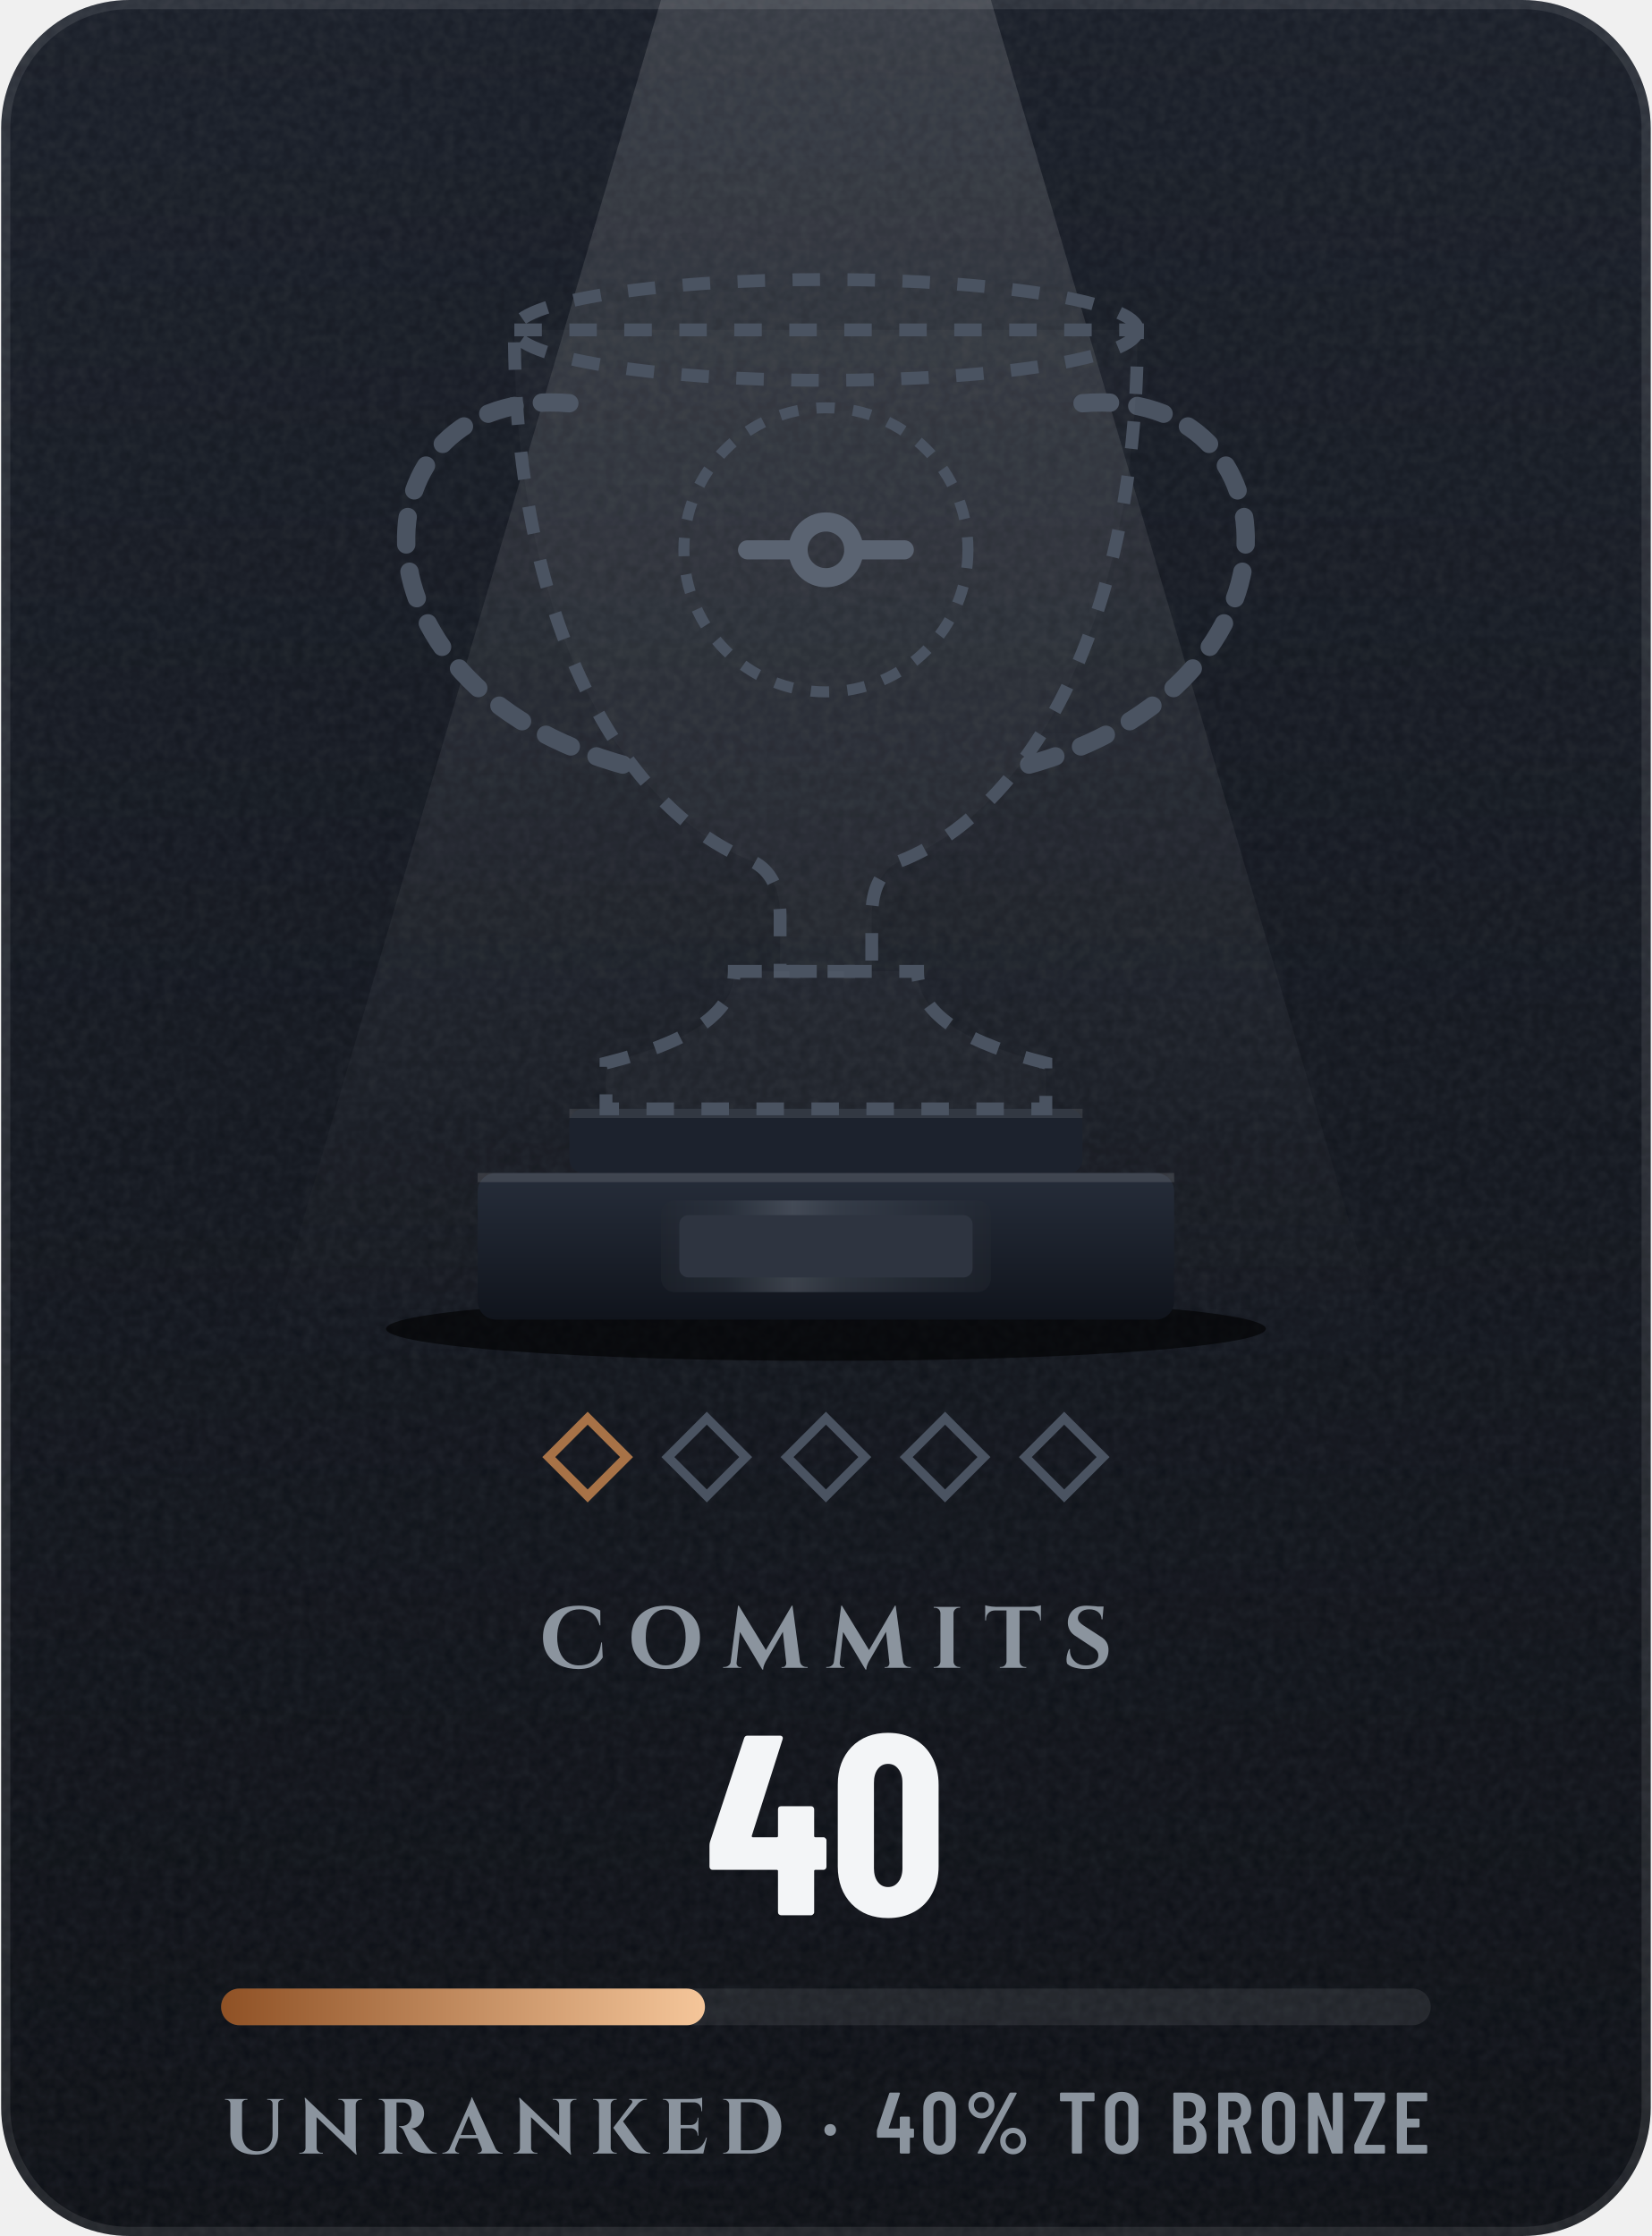
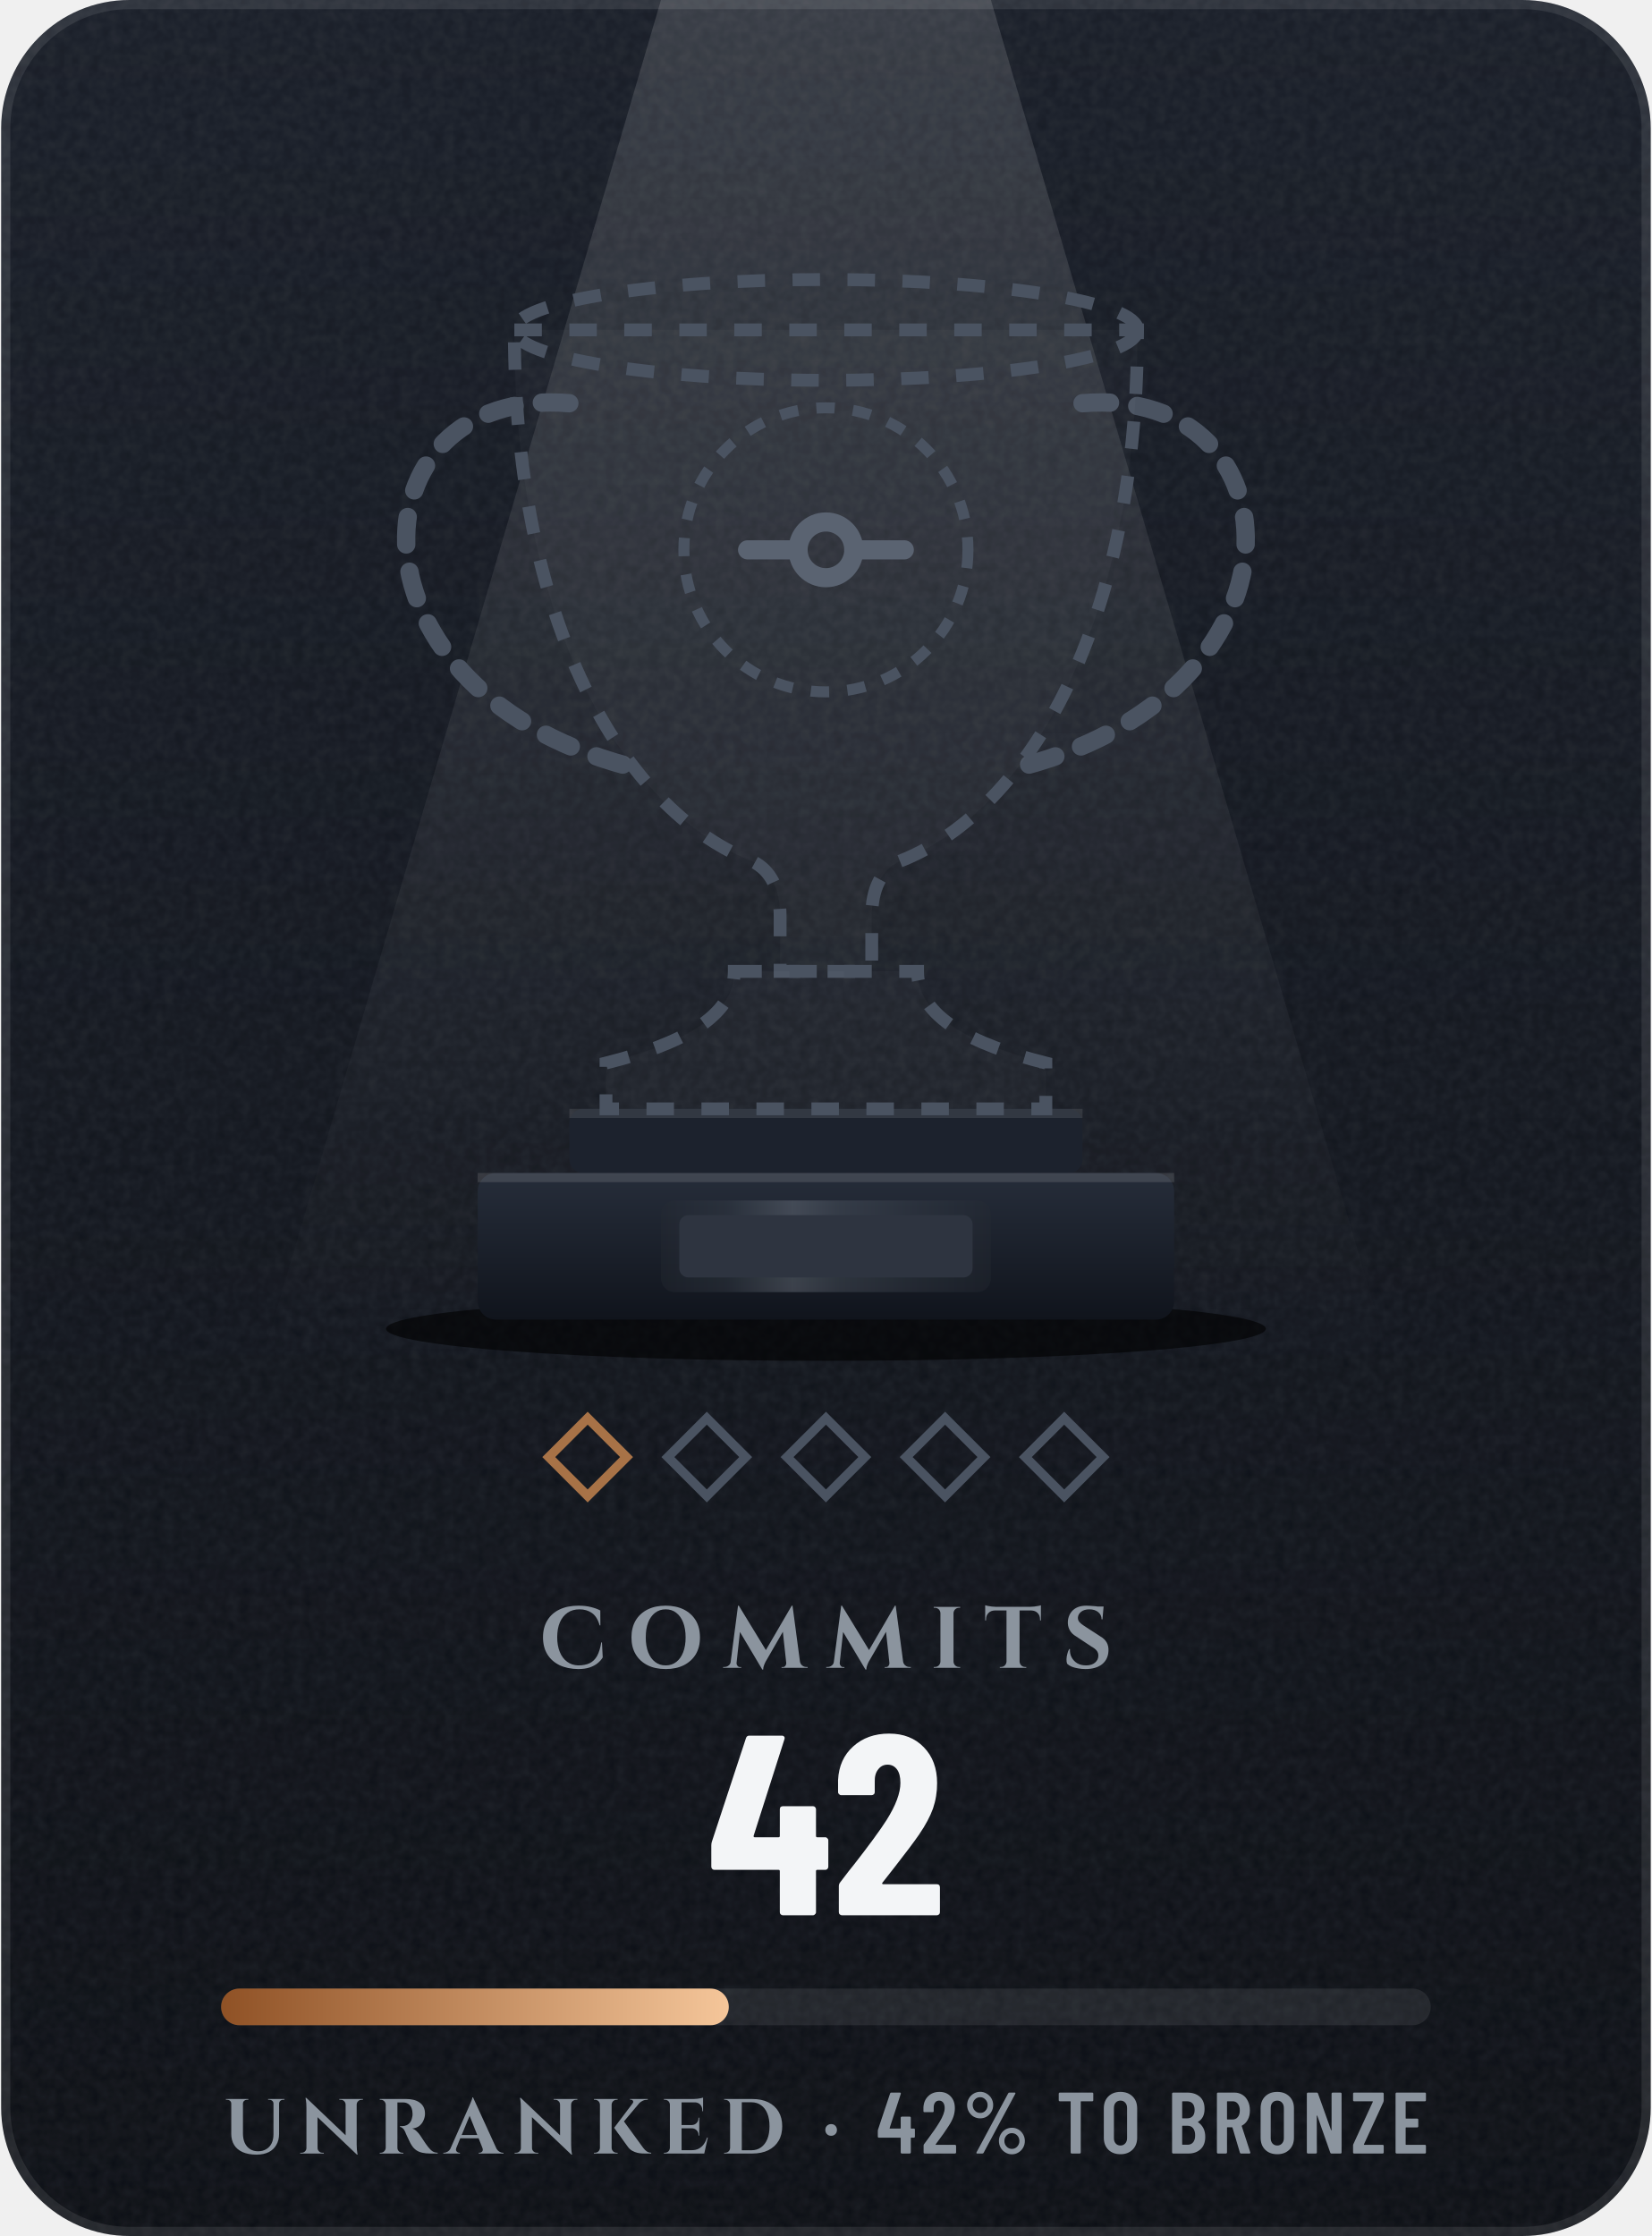
- <svg xmlns="http://www.w3.org/2000/svg" width="164" height="222" viewBox="0 0 180 244" role="img" aria-label="Commits trophy: Unranked, 40, 40% to Bronze">
+ <svg xmlns="http://www.w3.org/2000/svg" width="164" height="222" viewBox="0 0 180 244" role="img" aria-label="Commits trophy: Unranked, 42, 42% to Bronze">
  <defs>
    <linearGradient id="bg" x1="0" y1="0" x2="0" y2="1">
      <stop offset="0" stop-color="#171C26" />
      <stop offset="1" stop-color="#0A0D13" />
    </linearGradient>
    <clipPath id="card">
      <rect width="180" height="244" rx="14" />
    </clipPath>
    <filter id="grain" x="0" y="0" width="100%" height="100%">
      <feTurbulence type="fractalNoise" baseFrequency=".85" numOctaves="2" stitchTiles="stitch" />
      <feColorMatrix values="0 0 0 0 1 0 0 0 0 1 0 0 0 0 1 0 0 0 .07 0" />
    </filter>
    <radialGradient id="glow" cx=".5" cy=".5" r=".5">
      <stop offset="0" stop-color="#5A626D" stop-opacity="0" />
      <stop offset="1" stop-color="#5A626D" stop-opacity="0" />
    </radialGradient>
    <linearGradient id="mh" x1="0" y1="0" x2="1" y2="0">
      <stop offset="0" stop-color="#252A32" />
      <stop offset="0.2" stop-color="#3A414B" />
      <stop offset="0.4" stop-color="#838B96" />
      <stop offset="0.54" stop-color="#5A626D" />
      <stop offset="0.78" stop-color="#3A414B" />
      <stop offset="1" stop-color="#252A32" />
    </linearGradient>
    <linearGradient id="md" x1="0" y1="0" x2="1" y2="1">
      <stop offset="0" stop-color="#252A32" />
      <stop offset="0.2" stop-color="#3A414B" />
      <stop offset="0.4" stop-color="#838B96" />
      <stop offset="0.54" stop-color="#5A626D" />
      <stop offset="0.78" stop-color="#3A414B" />
      <stop offset="1" stop-color="#252A32" />
    </linearGradient>
    <linearGradient id="mdr" x1="1" y1="1" x2="0" y2="0">
      <stop offset="0" stop-color="#252A32" />
      <stop offset="0.2" stop-color="#3A414B" />
      <stop offset="0.4" stop-color="#838B96" />
      <stop offset="0.54" stop-color="#5A626D" />
      <stop offset="0.78" stop-color="#3A414B" />
      <stop offset="1" stop-color="#252A32" />
    </linearGradient>
    <linearGradient id="dia" x1="0" y1="0" x2="1" y2="0">
      <stop offset="0" stop-color="#6CCBFF" />
      <stop offset=".5" stop-color="#C4B2FF" />
      <stop offset="1" stop-color="#F29BDD" />
    </linearGradient>
    <linearGradient id="pb" x1="0" y1="0" x2="1" y2="0">
      <stop offset="0" stop-color="#8F5125" />
      <stop offset="1" stop-color="#F5C69A" />
    </linearGradient>
    <linearGradient id="shg" x1="0" y1="0" x2="1" y2="0">
      <stop offset="0" stop-color="#FFFFFF" stop-opacity="0" />
      <stop offset=".5" stop-color="#FFFFFF" stop-opacity=".6" />
      <stop offset="1" stop-color="#FFFFFF" stop-opacity="0" />
    </linearGradient>
    <linearGradient id="mu" gradientUnits="userSpaceOnUse" x1="38" y1="0" x2="142" y2="0">
      <stop offset="0" stop-color="#252A32" />
      <stop offset="0.2" stop-color="#3A414B" />
      <stop offset="0.4" stop-color="#838B96" />
      <stop offset="0.54" stop-color="#5A626D" />
      <stop offset="0.78" stop-color="#3A414B" />
      <stop offset="1" stop-color="#252A32" />
    </linearGradient>
    <linearGradient id="cone" x1="0" y1="0" x2="0" y2="1">
      <stop offset="0" stop-color="#FFFFFF" stop-opacity=".13" />
      <stop offset="1" stop-color="#FFFFFF" stop-opacity="0" />
    </linearGradient>
    <linearGradient id="rim" x1="0" y1="0" x2="0" y2="1">
      <stop offset="0" stop-color="#181B20" />
      <stop offset="1" stop-color="#3A414B" />
    </linearGradient>
    <linearGradient id="pl" x1="0" y1="0" x2="0" y2="1">
      <stop offset="0" stop-color="#262D3A" />
      <stop offset="1" stop-color="#10141C" />
    </linearGradient>
    <radialGradient id="en" cx=".4" cy=".35" r=".75">
      <stop offset="0" stop-color="#60C898" />
      <stop offset=".6" stop-color="#2BB675" />
      <stop offset="1" stop-color="#135235" />
    </radialGradient>
    <clipPath id="cup">
      <path d="M56 36H124C124 70 111 89 98 94C96 95 95 97 95 100V106H85V100C85 97 84 95 82 94C69 89 56 70 56 36Z" />
      <path d="M80 106H100C100 111 106 114 114 116V121H66V116C74 114 80 111 80 106Z" />
    </clipPath>
  </defs>
  <g clip-path="url(#card)">
    <rect width="180" height="244" fill="url(#bg)" />
    <rect width="180" height="244" filter="url(#grain)" />
  </g>
  <rect x=".5" y=".5" width="179" height="243" rx="13.5" fill="none" stroke="#FFFFFF" stroke-opacity=".09" />
  <path d="M72 0H108L152 150H28Z" fill="url(#cone)" />
  <circle cx="90" cy="72" r="64" fill="url(#glow)" />
  <ellipse cx="90" cy="145" rx="48" ry="3.5" fill="#000000" fill-opacity=".6" />
  <rect x="62" y="121" width="56" height="7" rx="1.5" fill="#1C222D" />
  <rect x="62" y="121" width="56" height="1" fill="#FFFFFF" fill-opacity=".1" />
  <rect x="52" y="128" width="76" height="16" rx="2" fill="url(#pl)" />
  <rect x="52" y="128" width="76" height="1" fill="#FFFFFF" fill-opacity=".12" />
  <rect x="72" y="131" width="36" height="10" rx="1.5" fill="url(#mh)" opacity="0.35" />
  <rect x="74" y="132.6" width="32" height="6.8" rx="1" fill="#2E3440" />
  <path d="M62 44C38 42 36 76 70 84M118 44C142 42 144 76 110 84" fill="none" stroke="#4A5361" stroke-width="2" stroke-dasharray="3 3" stroke-linecap="round" />
  <path d="M56 36H124C124 70 111 89 98 94C96 95 95 97 95 100V106H85V100C85 97 84 95 82 94C69 89 56 70 56 36Z" fill="#FFFFFF" fill-opacity=".025" stroke="#4A5361" stroke-width="1.4" stroke-dasharray="3 3" />
  <path d="M80 106H100C100 111 106 114 114 116V121H66V116C74 114 80 111 80 106Z" fill="#FFFFFF" fill-opacity=".025" stroke="#4A5361" stroke-width="1.4" stroke-dasharray="3 3" />
  <ellipse cx="90" cy="36" rx="34" ry="5.5" fill="none" stroke="#4A5361" stroke-width="1.4" stroke-dasharray="3 3" />
  <circle cx="90" cy="60" r="15.5" fill="none" stroke="#4A5361" stroke-width="1.2" stroke-dasharray="2 2" />
  <g transform="translate(78.6 48.6) scale(0.95)" fill="none" stroke="#5A6371" stroke-width="2.2" stroke-linecap="round" stroke-linejoin="round">
    <circle cx="12" cy="12" r="3.2" />
    <path d="M3 12h5.8M15.2 12H21" />
  </g>
  <rect x="-3" y="-3" width="6" height="6" transform="translate(64 159) rotate(45)" fill="none" stroke="#CC8850" stroke-opacity=".8" />
  <rect x="-3" y="-3" width="6" height="6" transform="translate(77 159) rotate(45)" fill="none" stroke="#4A5361" stroke-opacity="1" />
  <rect x="-3" y="-3" width="6" height="6" transform="translate(90 159) rotate(45)" fill="none" stroke="#4A5361" stroke-opacity="1" />
  <rect x="-3" y="-3" width="6" height="6" transform="translate(103 159) rotate(45)" fill="none" stroke="#4A5361" stroke-opacity="1" />
  <rect x="-3" y="-3" width="6" height="6" transform="translate(116 159) rotate(45)" fill="none" stroke="#4A5361" stroke-opacity="1" />
  <g transform="translate(58.7 182) scale(0.0095 -0.0095)" fill="#8B949E">
    <use href="#s67" x="0" />
    <use href="#s79" x="1012" />
    <use href="#s77" x="2122" />
    <use href="#s77" x="3307" />
    <use href="#s73" x="4491" />
    <use href="#s84" x="5110" />
    <use href="#s83" x="6008" />
  </g>
-   <g transform="translate(76.9 209) scale(0.028 -0.028)" fill="#F3F5F7">
+   <g transform="translate(77.1 209) scale(0.028 -0.028)" fill="#F3F5F7">
    <use href="#n52" x="0" />
-     <use href="#n48" x="484" />
+     <use href="#n50" x="484" />
  </g>
  <rect x="24" y="217" width="132" height="4" rx="2" fill="#FFFFFF" fill-opacity=".08" />
-   <rect x="24" y="217" width="52.8" height="4" rx="2" fill="url(#pb)" />
-   <g transform="translate(24.1 235) scale(0.0085 -0.0085)" fill="#8B949E">
+   <rect x="24" y="217" width="55.4" height="4" rx="2" fill="url(#pb)" />
+   <g transform="translate(24.2 235) scale(0.0085 -0.0085)" fill="#8B949E">
    <use href="#s85" x="0" />
    <use href="#s78" x="962" />
    <use href="#s82" x="1968" />
    <use href="#s65" x="2857" />
    <use href="#s78" x="3715" />
    <use href="#s75" x="4721" />
    <use href="#s69" x="5619" />
    <use href="#s68" x="6392" />
  </g>
-   <g transform="translate(89.5 235) scale(0.009 -0.009)" fill="#8B949E">
+   <g transform="translate(89.6 235) scale(0.009 -0.009)" fill="#8B949E">
    <use href="#m183" x="0" />
  </g>
-   <g transform="translate(95.4 235) scale(0.0095 -0.0095)" fill="#8B949E">
+   <g transform="translate(95.5 235) scale(0.0095 -0.0095)" fill="#8B949E">
    <use href="#m52" x="0" />
-     <use href="#m48" x="512" />
-     <use href="#m37" x="1014" />
-     <use href="#m84" x="2092" />
-     <use href="#m79" x="2596" />
-     <use href="#m66" x="3368" />
-     <use href="#m82" x="3883" />
-     <use href="#m79" x="4397" />
-     <use href="#m78" x="4916" />
-     <use href="#m90" x="5476" />
-     <use href="#m69" x="5935" />
+     <use href="#m50" x="512" />
+     <use href="#m37" x="989" />
+     <use href="#m84" x="2067" />
+     <use href="#m79" x="2571" />
+     <use href="#m66" x="3343" />
+     <use href="#m82" x="3858" />
+     <use href="#m79" x="4372" />
+     <use href="#m78" x="4891" />
+     <use href="#m90" x="5451" />
+     <use href="#m69" x="5910" />
  </g>
  <defs>
    <path id="m37" d="M54 557Q54 598 74 633Q94 668 128 688Q163 709 204 709Q244 709 278 688Q313 668 333 633Q353 598 353 557Q353 515 333 480Q313 445 279 424Q245 404 204 404Q163 404 128 424Q94 445 74 480Q54 515 54 557ZM162 14 526 692Q530 700 541 700H599Q606 700 608 696Q610 692 607 686L243 8Q239 0 228 0H170Q163 0 161 4Q159 8 162 14ZM289 557Q289 594 264 620Q239 647 204 647Q168 647 143 621Q118 595 118 557Q118 519 143 492Q168 466 204 466Q240 466 264 492Q289 519 289 557ZM419 144Q419 185 439 220Q459 255 493 276Q527 296 568 296Q609 296 643 276Q677 255 697 220Q717 185 717 144Q717 102 697 67Q677 32 643 12Q609 -9 568 -9Q527 -9 493 12Q459 32 439 67Q419 102 419 144ZM654 144Q654 182 629 208Q604 234 568 234Q532 234 507 208Q482 182 482 144Q482 106 507 80Q532 53 568 53Q604 53 629 80Q654 106 654 144Z" />
-     <path id="m48" d="M38 183V517Q38 604 89 658Q140 711 224 711Q309 711 360 658Q412 604 412 517V183Q412 96 360 42Q309 -11 224 -11Q140 -11 89 42Q38 96 38 183ZM296 176V524Q296 563 276 586Q257 610 224 610Q192 610 173 586Q154 563 154 524V176Q154 137 173 114Q192 90 224 90Q257 90 276 114Q296 137 296 176Z" />
+     <path id="m50" d="M173 100H392Q397 100 400 96Q404 93 404 88V12Q404 7 400 4Q397 0 392 0H43Q38 0 34 4Q31 7 31 12V92Q31 101 36 107L75 160Q114 212 152 266Q189 320 215 363Q273 459 273 522Q273 562 256 585Q238 608 209 608Q180 608 163 586Q146 563 147 526V487Q147 482 144 478Q140 475 135 475H41Q36 475 32 478Q29 482 29 487V530Q33 610 84 659Q134 708 214 708Q293 708 342 656Q390 605 390 521Q390 471 373 422Q356 373 319 317Q294 277 260 229Q225 181 214 166Q184 126 170 106Q168 104 169 102Q170 100 173 100Z" />
    <path id="m52" d="M443 275V194Q443 189 440 186Q436 182 431 182H401Q396 182 396 177V12Q396 7 392 4Q389 0 384 0H292Q287 0 284 4Q280 7 280 12V177Q280 182 275 182H29Q24 182 20 186Q17 189 17 194V259Q17 268 19 274L158 690Q161 700 171 700H271Q277 700 280 696Q283 693 281 686L153 293Q152 287 157 287H275Q280 287 280 292V412Q280 417 284 420Q287 424 292 424H384Q389 424 392 420Q396 417 396 412V292Q396 287 401 287H431Q436 287 440 284Q443 280 443 275Z" />
    <path id="m66" d="M242 0H66Q61 0 58 4Q54 7 54 12V688Q54 693 58 696Q61 700 66 700H224Q319 700 373 652Q427 604 427 512Q427 409 354 365Q349 362 352 359Q391 334 413 292Q435 250 435 192Q435 100 382 50Q328 0 242 0ZM170 595V409Q170 404 175 404H226Q267 404 290 429Q313 454 313 500Q313 548 290 574Q267 600 226 600H175Q170 600 170 595ZM319 208Q319 260 296 290Q273 319 233 319H175Q170 319 170 314V106Q170 101 175 101H233Q273 101 296 129Q319 157 319 208Z" />
    <path id="m69" d="M391 600H175Q170 600 170 595V406Q170 401 175 401H303Q308 401 312 398Q315 394 315 389V312Q315 307 312 304Q308 300 303 300H175Q170 300 170 295V105Q170 100 175 100H391Q396 100 400 96Q403 93 403 88V12Q403 7 400 4Q396 0 391 0H66Q61 0 58 4Q54 7 54 12V688Q54 693 58 696Q61 700 66 700H391Q396 700 400 696Q403 693 403 688V612Q403 607 400 604Q396 600 391 600Z" />
    <path id="m78" d="M350 700H441Q446 700 450 696Q453 693 453 688V12Q453 7 450 4Q446 0 441 0H336Q326 0 323 10L174 434Q173 437 170 436Q168 436 168 433L169 12Q169 7 166 4Q162 0 157 0H66Q61 0 58 4Q54 7 54 12V688Q54 693 58 696Q61 700 66 700H169Q179 700 182 690L332 269Q333 266 336 266Q338 267 338 270V688Q338 693 342 696Q345 700 350 700Z" />
    <path id="m79" d="M42 182V518Q42 604 94 656Q147 708 233 708Q319 708 372 656Q425 604 425 518V182Q425 96 372 44Q319 -8 233 -8Q147 -8 94 44Q42 96 42 182ZM309 177V523Q309 561 288 584Q267 608 233 608Q199 608 178 584Q158 561 158 523V177Q158 139 178 116Q199 92 233 92Q267 92 288 116Q309 139 309 177Z" />
    <path id="m82" d="M318 10 233 297Q231 301 228 301H175Q170 301 170 296V12Q170 7 166 4Q163 0 158 0H66Q61 0 58 4Q54 7 54 12V688Q54 693 58 696Q61 700 66 700H254Q307 700 348 674Q388 649 410 602Q433 556 433 496Q433 434 409 389Q385 344 342 321Q338 320 339 315L437 14Q438 12 438 9Q438 0 427 0H331Q321 0 318 10ZM170 595V396Q170 391 175 391H236Q272 391 294 419Q317 447 317 495Q317 543 294 572Q272 600 236 600H175Q170 600 170 595Z" />
    <path id="m84" d="M425 688V612Q425 607 422 604Q418 600 413 600H286Q281 600 281 595V12Q281 7 278 4Q274 0 269 0H177Q172 0 168 4Q165 7 165 12V595Q165 600 160 600H40Q35 600 32 604Q28 607 28 612V688Q28 693 32 696Q35 700 40 700H413Q418 700 422 696Q425 693 425 688Z" />
    <path id="m90" d="M25 12V92Q25 100 28 107L252 594Q253 596 252 598Q251 600 249 600H37Q32 600 28 604Q25 607 25 612V688Q25 693 28 696Q32 700 37 700H365Q370 700 374 696Q377 693 377 688V608Q377 601 374 593L150 106Q149 104 150 102Q151 100 153 100H365Q370 100 374 96Q377 93 377 88V12Q377 7 374 4Q370 0 365 0H37Q32 0 28 4Q25 7 25 12Z" />
    <path id="m183" d="M37 286Q37 317 57 337Q77 357 108 357Q139 357 158 337Q178 317 178 286Q178 255 158 235Q138 215 108 215Q77 215 57 235Q37 255 37 286Z" />
-     <path id="n48" d="M30 191V509Q30 600 84 656Q138 711 226 711Q284 711 329 686Q374 661 398 615Q423 569 423 509V191Q423 131 398 85Q374 39 329 14Q284 -11 226 -11Q138 -11 84 44Q30 100 30 191ZM282 183V517Q282 550 266 570Q251 590 226 590Q201 590 186 570Q171 550 171 517V183Q171 150 186 130Q201 110 226 110Q251 110 266 130Q282 150 282 183Z" />
+     <path id="n50" d="M200 121H409Q414 121 418 118Q421 114 421 109V12Q421 7 418 4Q414 0 409 0H39Q34 0 30 4Q27 7 27 12V113Q27 122 32 128Q72 181 88 200Q176 313 213 371Q267 457 267 516Q267 550 254 568Q240 587 217 587Q194 587 180 568Q166 550 167 521V480Q167 475 164 472Q160 468 155 468H36Q31 468 28 472Q24 475 24 480V527Q28 609 83 658Q138 708 223 708Q307 708 358 655Q410 602 410 515Q410 463 394 416Q377 369 340 315Q312 274 244 187L197 127Q195 125 196 123Q197 121 200 121Z" />
    <path id="n52" d="M470 292V189Q470 184 466 180Q463 177 458 177H427Q422 177 422 172V12Q422 7 418 4Q415 0 410 0H293Q288 0 284 4Q281 7 281 12V172Q281 177 276 177H26Q21 177 18 180Q14 184 14 189V271Q14 280 16 286L149 690Q152 700 162 700H289Q295 700 298 696Q301 693 299 686L179 310Q178 304 183 304H276Q281 304 281 309V413Q281 418 284 422Q288 425 293 425H410Q415 425 418 422Q422 418 422 413V309Q422 304 427 304H458Q463 304 466 300Q470 297 470 292Z" />
    <path id="s65" d="M354 720 656 60Q671 36 690 25Q714 10 737 10H745V0H427V10H436Q456 10 471 26Q486 43 474 73L425 196H190L138 69Q132 52 136 39Q141 25 153 18Q165 10 177 10H186V0H-28V10H-19Q4 10 29 25Q48 36 62 60L296 589Q299 595 306 612Q314 628 322 649Q331 670 338 690Q345 709 345 720ZM208 238H408L310 484Z" />
    <path id="s67" d="M722 292 731 120Q709 83 672 53Q635 23 580 4Q525 -14 450 -14Q328 -13 236 30Q145 74 95 155Q45 236 45 351Q45 463 94 544Q143 626 234 670Q326 714 453 714Q533 714 596 698Q660 682 703 659L704 488H695Q668 587 607 630Q546 672 464 672Q384 672 327 633Q270 594 239 523Q208 452 208 353Q208 254 238 182Q267 110 322 70Q376 30 450 28Q527 28 580 53Q633 78 666 136Q698 194 714 292Z" />
    <path id="s68" d="M405 700Q523 700 609 658Q695 615 742 536Q788 458 788 350Q788 242 742 164Q695 85 609 42Q523 0 405 0H42V10H55Q81 10 100 28Q118 47 119 73V627Q119 653 100 672Q81 690 55 690H43L42 700ZM269 658V42H393Q465 42 517 80Q569 117 597 186Q625 255 625 350Q625 445 597 514Q569 583 517 620Q465 658 393 658Z" />
    <path id="s69" d="M606 205 560 0H42V10H55Q81 10 100 28Q118 47 119 73V627Q118 653 100 672Q81 690 55 690H42V700H423Q445 700 470 703Q494 706 515 710Q536 714 545 718V543H535V555Q535 601 508 629Q484 653 447 657H269V366H401Q438 367 462 392Q486 416 486 453V460H496V230H486V238Q486 275 462 299Q438 323 401 324H269V43H400Q450 43 488 62Q526 82 553 118Q580 155 596 205Z" />
    <path id="s73" d="M119 73V627Q118 653 100 672Q81 690 55 690H42V700H346V690H333Q307 690 288 672Q270 653 269 627V73Q270 47 288 28Q307 10 333 10H346V0H42V10H55Q81 10 100 28Q118 47 119 73Z" />
    <path id="s75" d="M119 73V627Q118 653 100 672Q81 690 55 690H42V700H346V690H333Q307 690 288 672Q270 653 269 627V73Q270 47 288 28Q307 10 333 10H346V0H42V10H55Q81 10 100 28Q118 47 119 73ZM734 700V691H730Q697 691 669 678Q645 666 627 650L427 412L675 72Q698 42 722 26Q746 11 777 10V0H695Q684 0 658 1Q633 2 601 9Q569 16 536 34Q504 51 480 83Q475 90 460 110Q445 130 425 158Q405 186 384 216Q362 245 343 271Q324 297 313 314L301 330L540 646Q551 662 543 676Q535 691 515 691H505V700Z" />
    <path id="s77" d="M780 714H789L875 68Q881 42 900 27Q921 10 947 10H963V0H663V9H678Q695 9 706 22Q717 36 717 52V55L678 414L491 90L481 73Q471 55 462 30Q452 5 452 -20H442L185 412L146 55V52Q146 36 158 22Q169 9 185 9H200V0H-9V10H7Q34 10 55 27Q73 40 78 64L163 714H172L483 204Z" />
    <path id="s78" d="M108 715 613 234V629Q612 655 594 672Q577 690 551 690H532V700H835V690H817Q792 690 774 672Q756 655 755 629V114Q755 77 758 48Q761 18 764 2L767 -14H758L252 467L253 71Q253 46 271 28Q289 10 314 10H333V0H30V10H49Q74 10 92 28Q110 46 110 71V590Q110 646 104 681L98 715Z" />
    <path id="s79" d="M442 714Q562 714 650 670Q739 625 788 544Q836 463 836 350Q836 238 788 156Q739 75 650 30Q562 -14 442 -14Q322 -14 234 30Q145 75 97 156Q49 237 49 350Q49 462 97 544Q145 625 234 670Q322 714 442 714ZM442 28Q513 28 564 68Q615 107 643 179Q671 251 671 350Q671 449 643 521Q615 593 564 632Q513 672 442 672Q372 672 320 632Q269 593 241 521Q213 449 213 350Q213 251 241 179Q269 107 320 68Q372 28 442 28Z" />
    <path id="s82" d="M122 73V627Q121 653 102 672Q84 690 58 690H45V700H388Q433 700 476 690Q519 680 552 658Q586 636 606 600Q626 564 626 511Q626 469 608 428Q591 386 555 356Q519 327 462 321Q494 311 520 285Q547 259 564 233Q565 231 576 215Q586 199 602 176Q617 152 634 128Q651 104 665 86Q687 59 705 42Q723 26 743 18Q763 11 789 10V0H691Q637 0 593 10Q549 19 515 42Q481 65 456 104Q448 116 438 134Q429 153 419 174Q409 195 400 214Q390 234 383 250Q376 266 373 275Q360 307 342 323Q325 339 305 342V352H336Q363 352 388 363Q414 374 434 399Q454 424 462 468Q464 477 466 489Q467 501 466 516Q463 588 430 622Q397 655 348 656Q334 657 318 656Q301 656 288 656H272V73Q272 47 291 28Q310 10 336 10H348V0H45V10H58Q84 10 102 28Q121 47 122 73Z" />
    <path id="s83" d="M277 714Q297 714 326 712Q356 710 388 707Q399 705 409 704H476L475 692Q475 692 475 692L463 557H453Q453 609 414 640Q376 672 312 672Q254 672 218 644Q183 616 181 576Q180 546 200 524Q220 502 251 483L442 359Q488 333 512 291Q535 249 532 193Q527 95 457 40Q387 -14 267 -14Q223 -14 182 -6Q140 1 108 14Q76 28 57 47Q49 69 50 100Q51 131 60 163Q68 195 81 216H90Q86 165 108 122Q131 78 174 52Q218 27 278 28Q344 29 380 62Q416 94 416 140Q416 171 398 196Q379 221 337 244L162 360Q109 390 85 437Q61 484 66 539Q71 591 97 630Q123 670 168 692Q214 714 277 714Z" />
    <path id="s84" d="M654 719V544L644 545V556Q644 603 616 630Q589 658 542 659H409V73Q410 47 428 28Q447 10 473 10H486V0H182V10H195Q221 10 240 28Q258 47 259 73V659H125Q79 658 52 630Q24 603 24 556V545L14 544V719Q24 715 44 711Q65 707 90 704Q115 701 136 701H532Q554 701 578 704Q603 707 624 711Q645 715 654 719Z" />
    <path id="s85" d="M326 700V690H310Q288 690 272 676Q257 662 257 640V260Q257 189 280 137Q304 85 348 57Q391 29 451 29Q512 29 556 56Q601 82 625 131Q649 180 649 247V640Q649 662 634 676Q618 690 596 690H580V700H790V690H774Q752 690 736 676Q721 662 721 640V253Q721 171 686 111Q652 51 588 18Q523 -14 432 -14Q326 -14 253 18Q180 51 144 110Q107 170 107 252V640Q107 662 92 676Q76 690 54 690H38V700Z" />
  </defs>
</svg>
